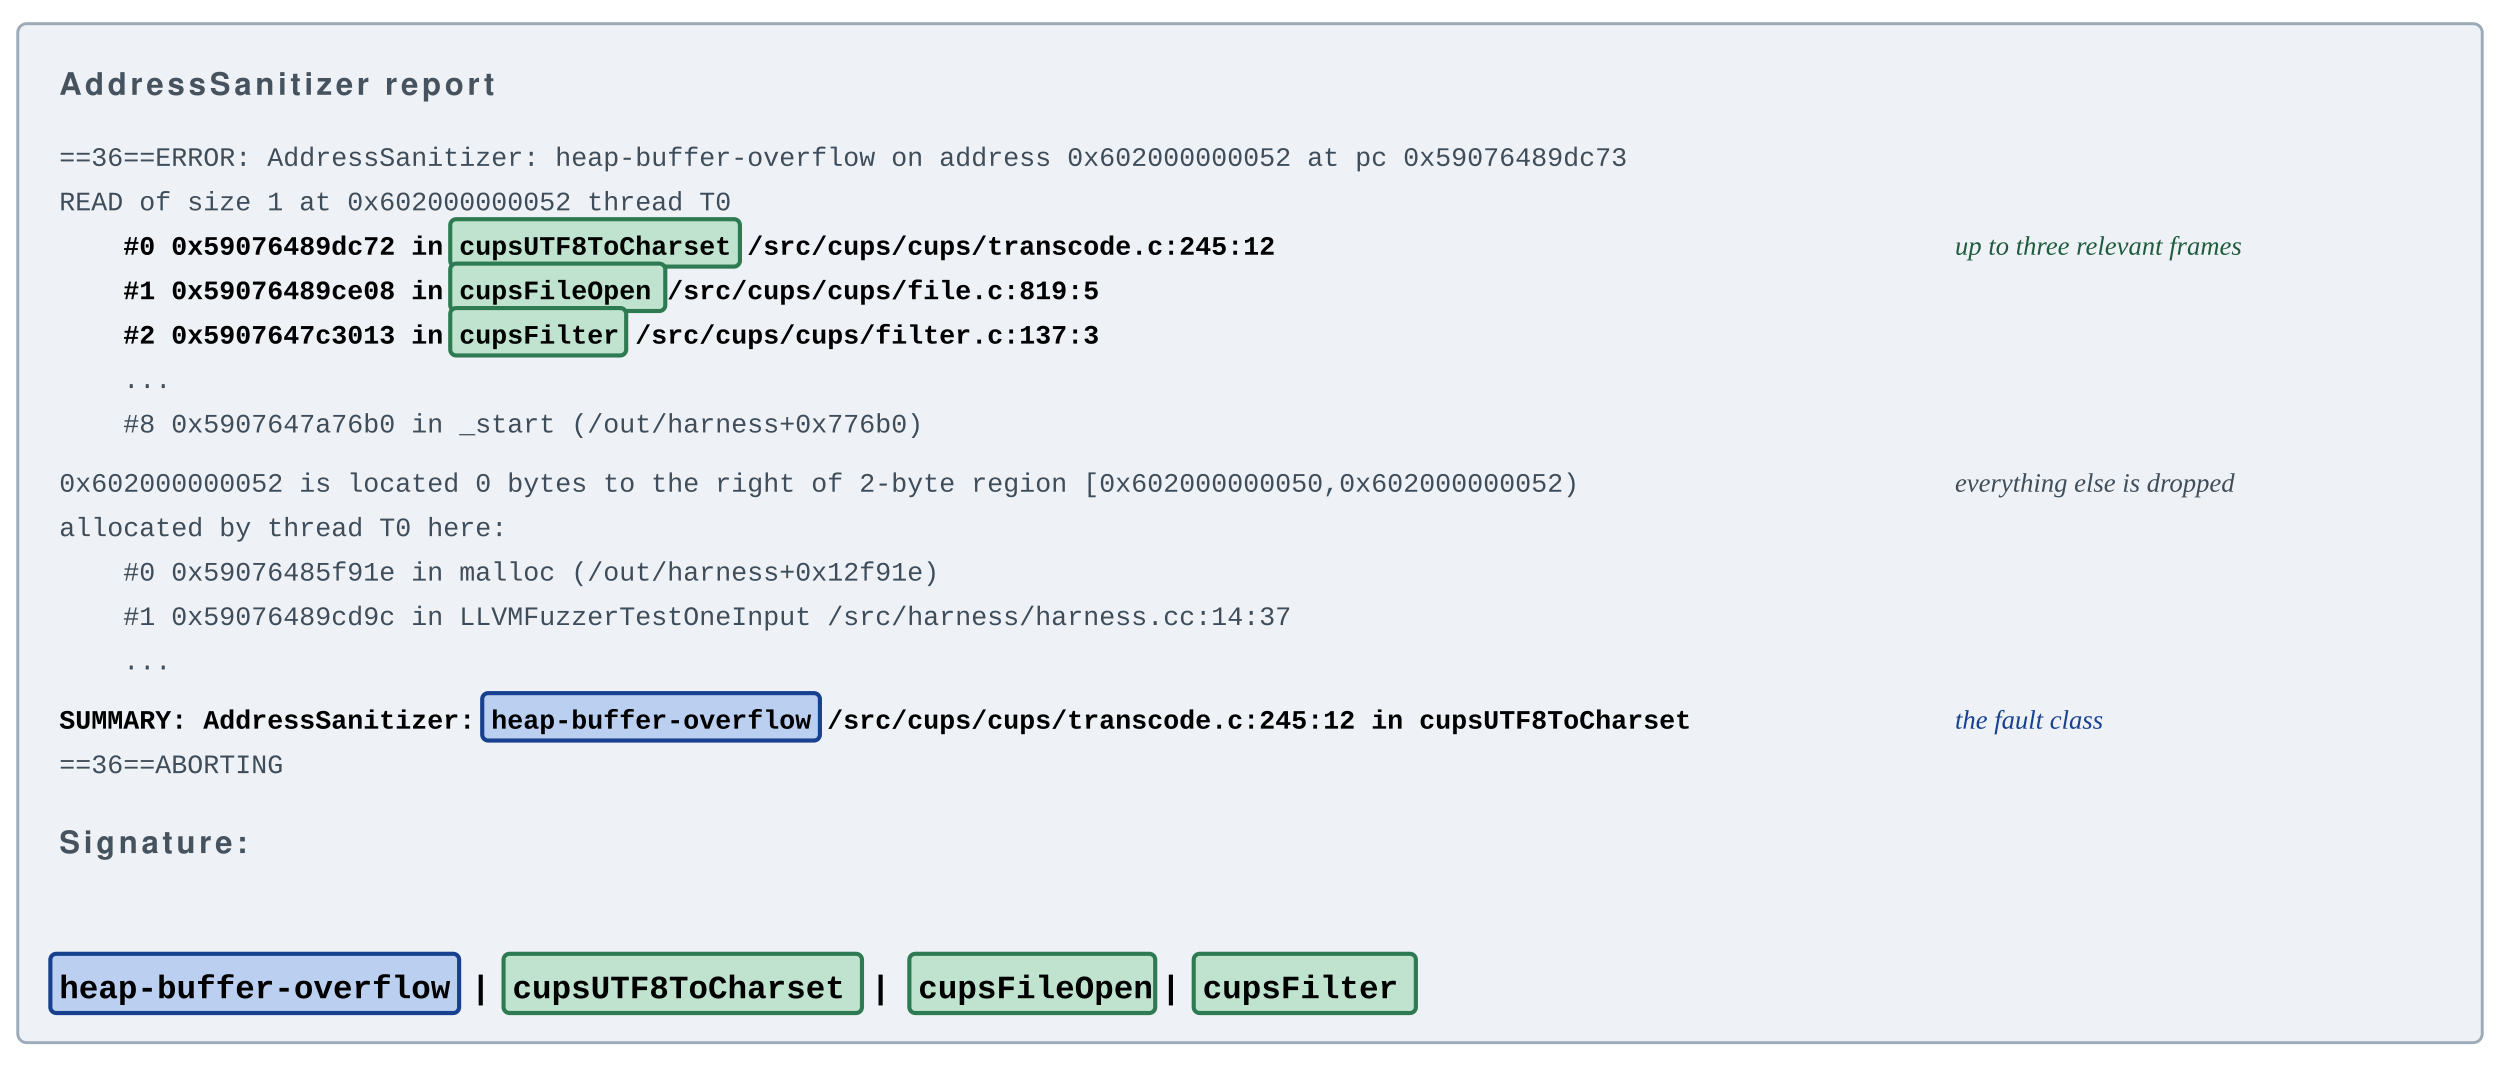
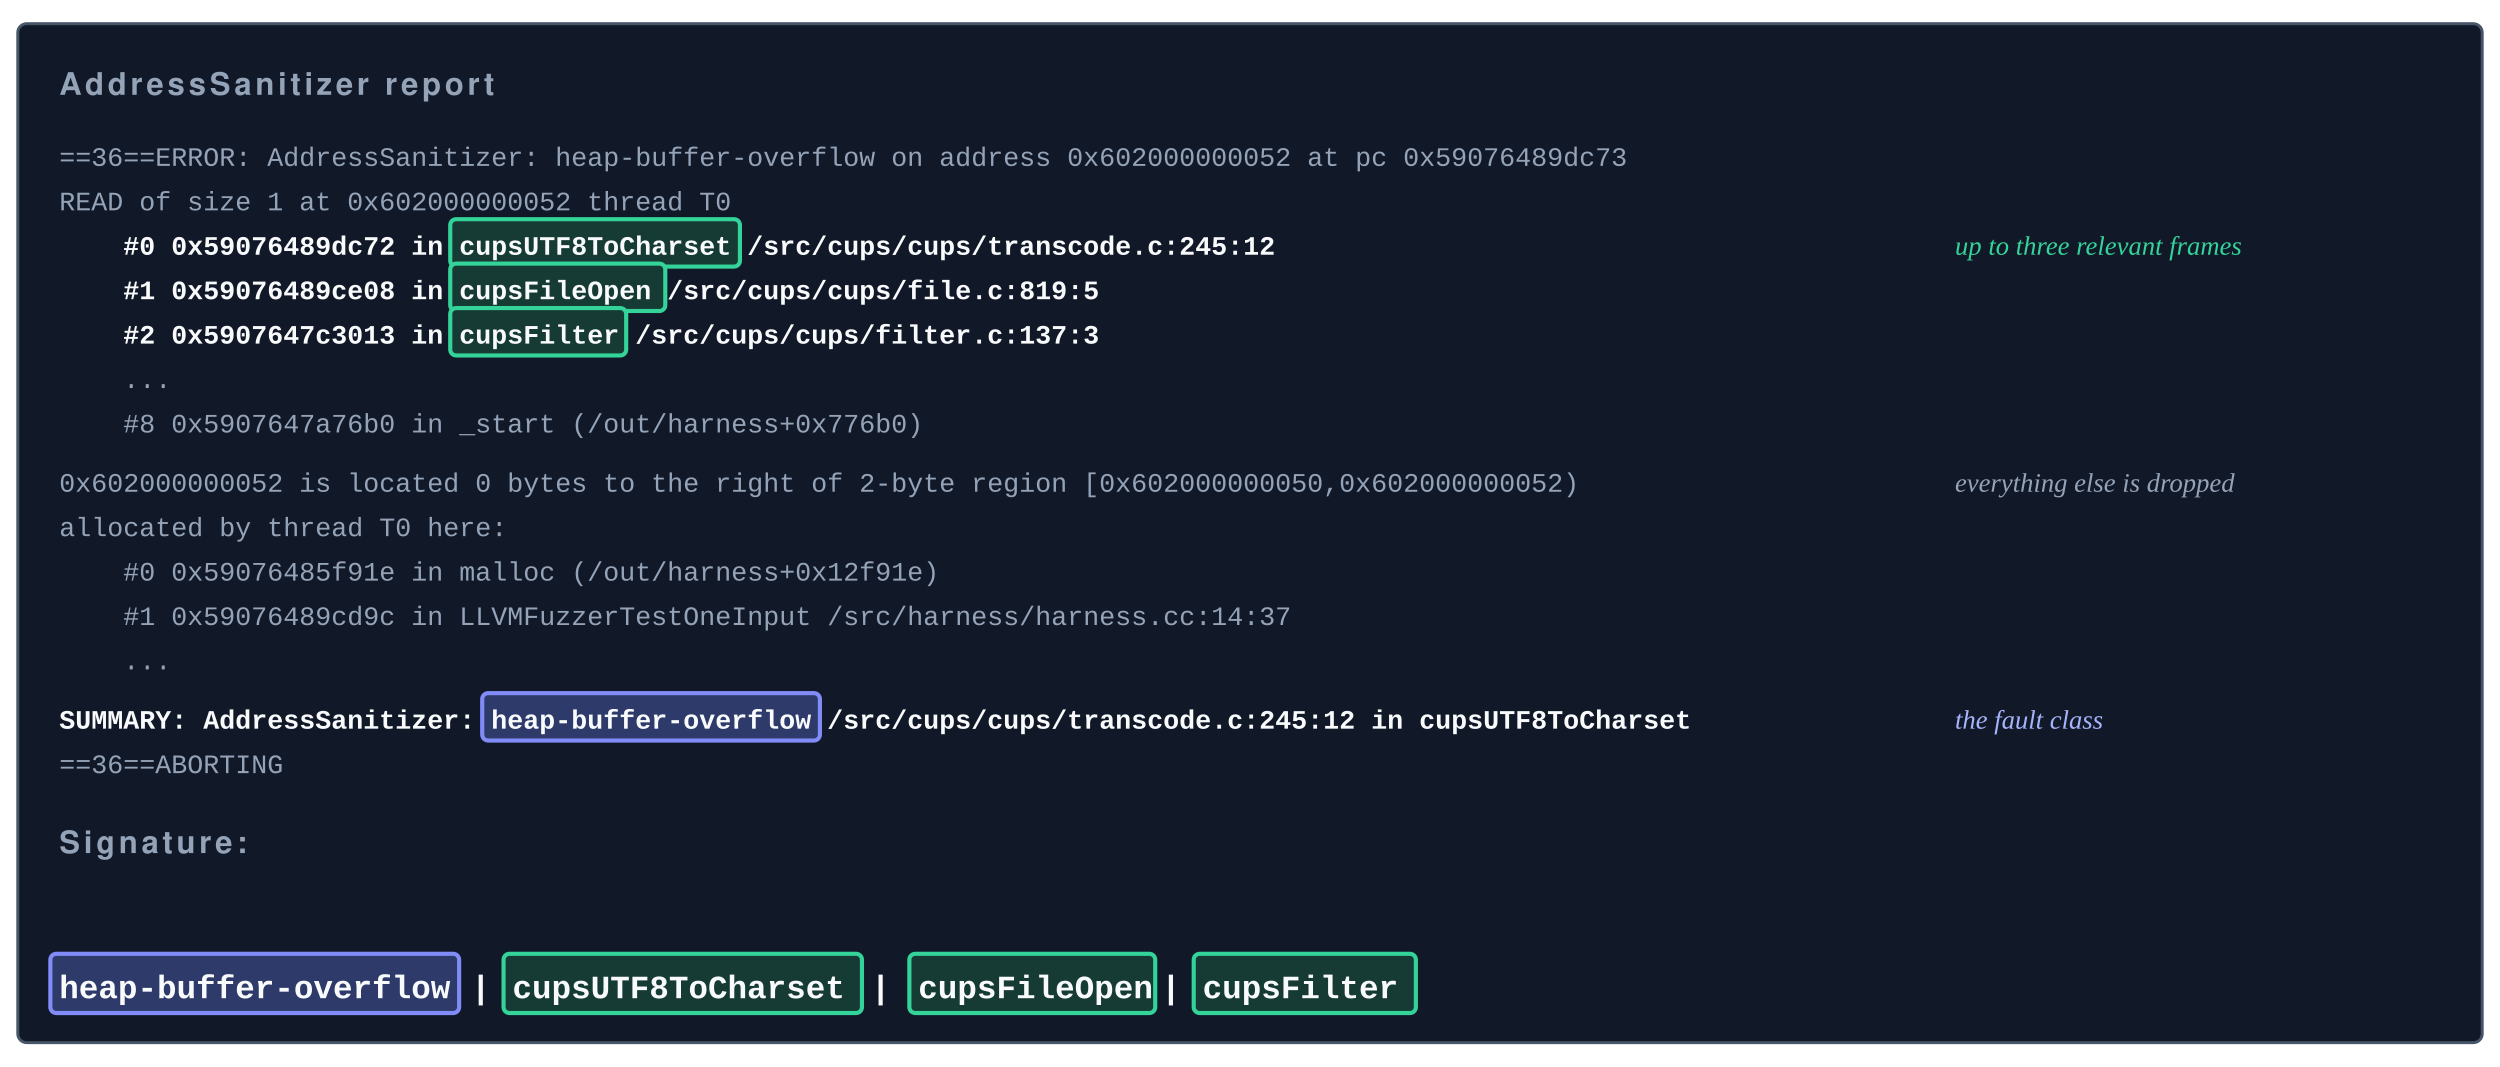
<svg xmlns="http://www.w3.org/2000/svg" width="844" height="360" viewBox="0 0 844 360" role="img" aria-label="One AddressSanitizer report with the components of the signature boxed: the fault class on the SUMMARY line and three relevant function frames. Everything else in the report is greyed out. Below, the components joined by bars make the signature.">
  <style>
-   .bxt  {fill:#EEF2F6; stroke:#9DABB8; stroke-width:1;}
-   .tm   {font-family:Tinos,"Times New Roman",Times,serif; fill:#2A3540;}
-   .tf   {font-family:Tinos,"Times New Roman",Times,serif; fill:#3F4D5A;}
-   .tok  {font-family:Tinos,"Times New Roman",Times,serif; fill:#1F5C3E;}
-   .ta   {font-family:Tinos,"Times New Roman",Times,serif; fill:#17408F;}
-   .mono {font-family:Cousine,"Courier New",monospace; fill:#000000;}
-   .monf {font-family:Cousine,"Courier New",monospace; fill:#3F4D5A;}
-   .hia  {fill:#BBD0F0; stroke:#17408F; stroke-width:1.4;}
-   .hik  {fill:#BFE3CE; stroke:#2E7A52; stroke-width:1.4;}
-   .cap  {font-family:Arimo,Helvetica,sans-serif; fill:#46535F; font-size:10.5px;
+   .bxt  {fill:#111827; stroke:#475569; stroke-width:1;}
+   .tm   {font-family:Tinos,"Times New Roman",Times,serif; fill:#CBD5E1;}
+   .tf   {font-family:Tinos,"Times New Roman",Times,serif; fill:#94A3B8;}
+   .tok  {font-family:Tinos,"Times New Roman",Times,serif; fill:#34D399;}
+   .ta   {font-family:Tinos,"Times New Roman",Times,serif; fill:#A5B4FC;}
+   .mono {font-family:Cousine,"Courier New",monospace; fill:#F8FAFC;}
+   .monf {font-family:Cousine,"Courier New",monospace; fill:#94A3B8;}
+   .hia  {fill:#2D3A6A; stroke:#818CF8; stroke-width:1.4;}
+   .hik  {fill:#163B34; stroke:#34D399; stroke-width:1.4;}
+   .cap  {font-family:Arimo,Helvetica,sans-serif; fill:#94A3B8; font-size:10.5px;
         letter-spacing:.12em; text-transform:uppercase; font-weight:700;}
</style>
  <rect class="bxt" x="6" y="8" width="832" height="344" rx="3" />
  <text class="cap" x="20" y="32">AddressSanitizer report</text>
  <rect class="hik" x="152.0" y="74" width="97.8" height="16" rx="2" />
  <rect class="hik" x="152.0" y="89" width="72.6" height="16" rx="2" />
  <rect class="hik" x="152.0" y="104" width="59.4" height="16" rx="2" />
  <rect class="hia" x="162.8" y="234" width="114.0" height="16" rx="2" />
  <text class="monf" xml:space="preserve" x="20" y="56" font-size="9">==36==ERROR: AddressSanitizer: heap-buffer-overflow on address 0x602000000052 at pc 0x59076489dc73</text>
  <text class="monf" xml:space="preserve" x="20" y="71" font-size="9">READ of size 1 at 0x602000000052 thread T0</text>
  <text class="mono" xml:space="preserve" x="20" y="86" font-size="9" font-weight="700">    #0 0x59076489dc72 in cupsUTF8ToCharset /src/cups/cups/transcode.c:245:12</text>
  <text class="mono" xml:space="preserve" x="20" y="101" font-size="9" font-weight="700">    #1 0x59076489ce08 in cupsFileOpen /src/cups/cups/file.c:819:5</text>
  <text class="mono" xml:space="preserve" x="20" y="116" font-size="9" font-weight="700">    #2 0x5907647c3013 in cupsFilter /src/cups/cups/filter.c:137:3</text>
  <text class="monf" xml:space="preserve" x="20" y="131" font-size="9">    ...</text>
  <text class="monf" xml:space="preserve" x="20" y="146" font-size="9">    #8 0x5907647a76b0 in _start (/out/harness+0x776b0)</text>
  <text class="monf" xml:space="preserve" x="20" y="166" font-size="9">0x602000000052 is located 0 bytes to the right of 2-byte region [0x602000000050,0x602000000052)</text>
  <text class="monf" xml:space="preserve" x="20" y="181" font-size="9">allocated by thread T0 here:</text>
  <text class="monf" xml:space="preserve" x="20" y="196" font-size="9">    #0 0x59076485f91e in malloc (/out/harness+0x12f91e)</text>
  <text class="monf" xml:space="preserve" x="20" y="211" font-size="9">    #1 0x59076489cd9c in LLVMFuzzerTestOneInput /src/harness/harness.cc:14:37</text>
  <text class="monf" xml:space="preserve" x="20" y="226" font-size="9">    ...</text>
  <text class="mono" xml:space="preserve" x="20" y="246" font-size="9" font-weight="700">SUMMARY: AddressSanitizer: heap-buffer-overflow /src/cups/cups/transcode.c:245:12 in cupsUTF8ToCharset</text>
  <text class="monf" xml:space="preserve" x="20" y="261" font-size="9">==36==ABORTING</text>
  <text class="tok" x="660" y="86" font-size="9" font-style="italic">up to three relevant frames</text>
  <text class="ta" x="660" y="246" font-size="9" font-style="italic">the fault class</text>
  <text class="tf" x="660" y="166" font-size="9" font-style="italic">everything else is dropped</text>
  <text class="cap" x="20" y="288">Signature:</text>
  <rect class="hia" x="17" y="322" width="138" height="20" rx="2" />
  <rect class="hik" x="170" y="322" width="121" height="20" rx="2" />
  <rect class="hik" x="307" y="322" width="83" height="20" rx="2" />
  <rect class="hik" x="403" y="322" width="75" height="20" rx="2" />
  <text class="mono" x="20" y="337" font-size="11" font-weight="700">heap-buffer-overflow</text>
  <text class="mono" x="159" y="337" font-size="11" font-weight="700">|</text>
  <text class="mono" x="173" y="337" font-size="11" font-weight="700">cupsUTF8ToCharset</text>
  <text class="mono" x="294" y="337" font-size="11" font-weight="700">|</text>
  <text class="mono" x="310" y="337" font-size="11" font-weight="700">cupsFileOpen</text>
  <text class="mono" x="392" y="337" font-size="11" font-weight="700">|</text>
  <text class="mono" x="406" y="337" font-size="11" font-weight="700">cupsFilter</text>
</svg>
